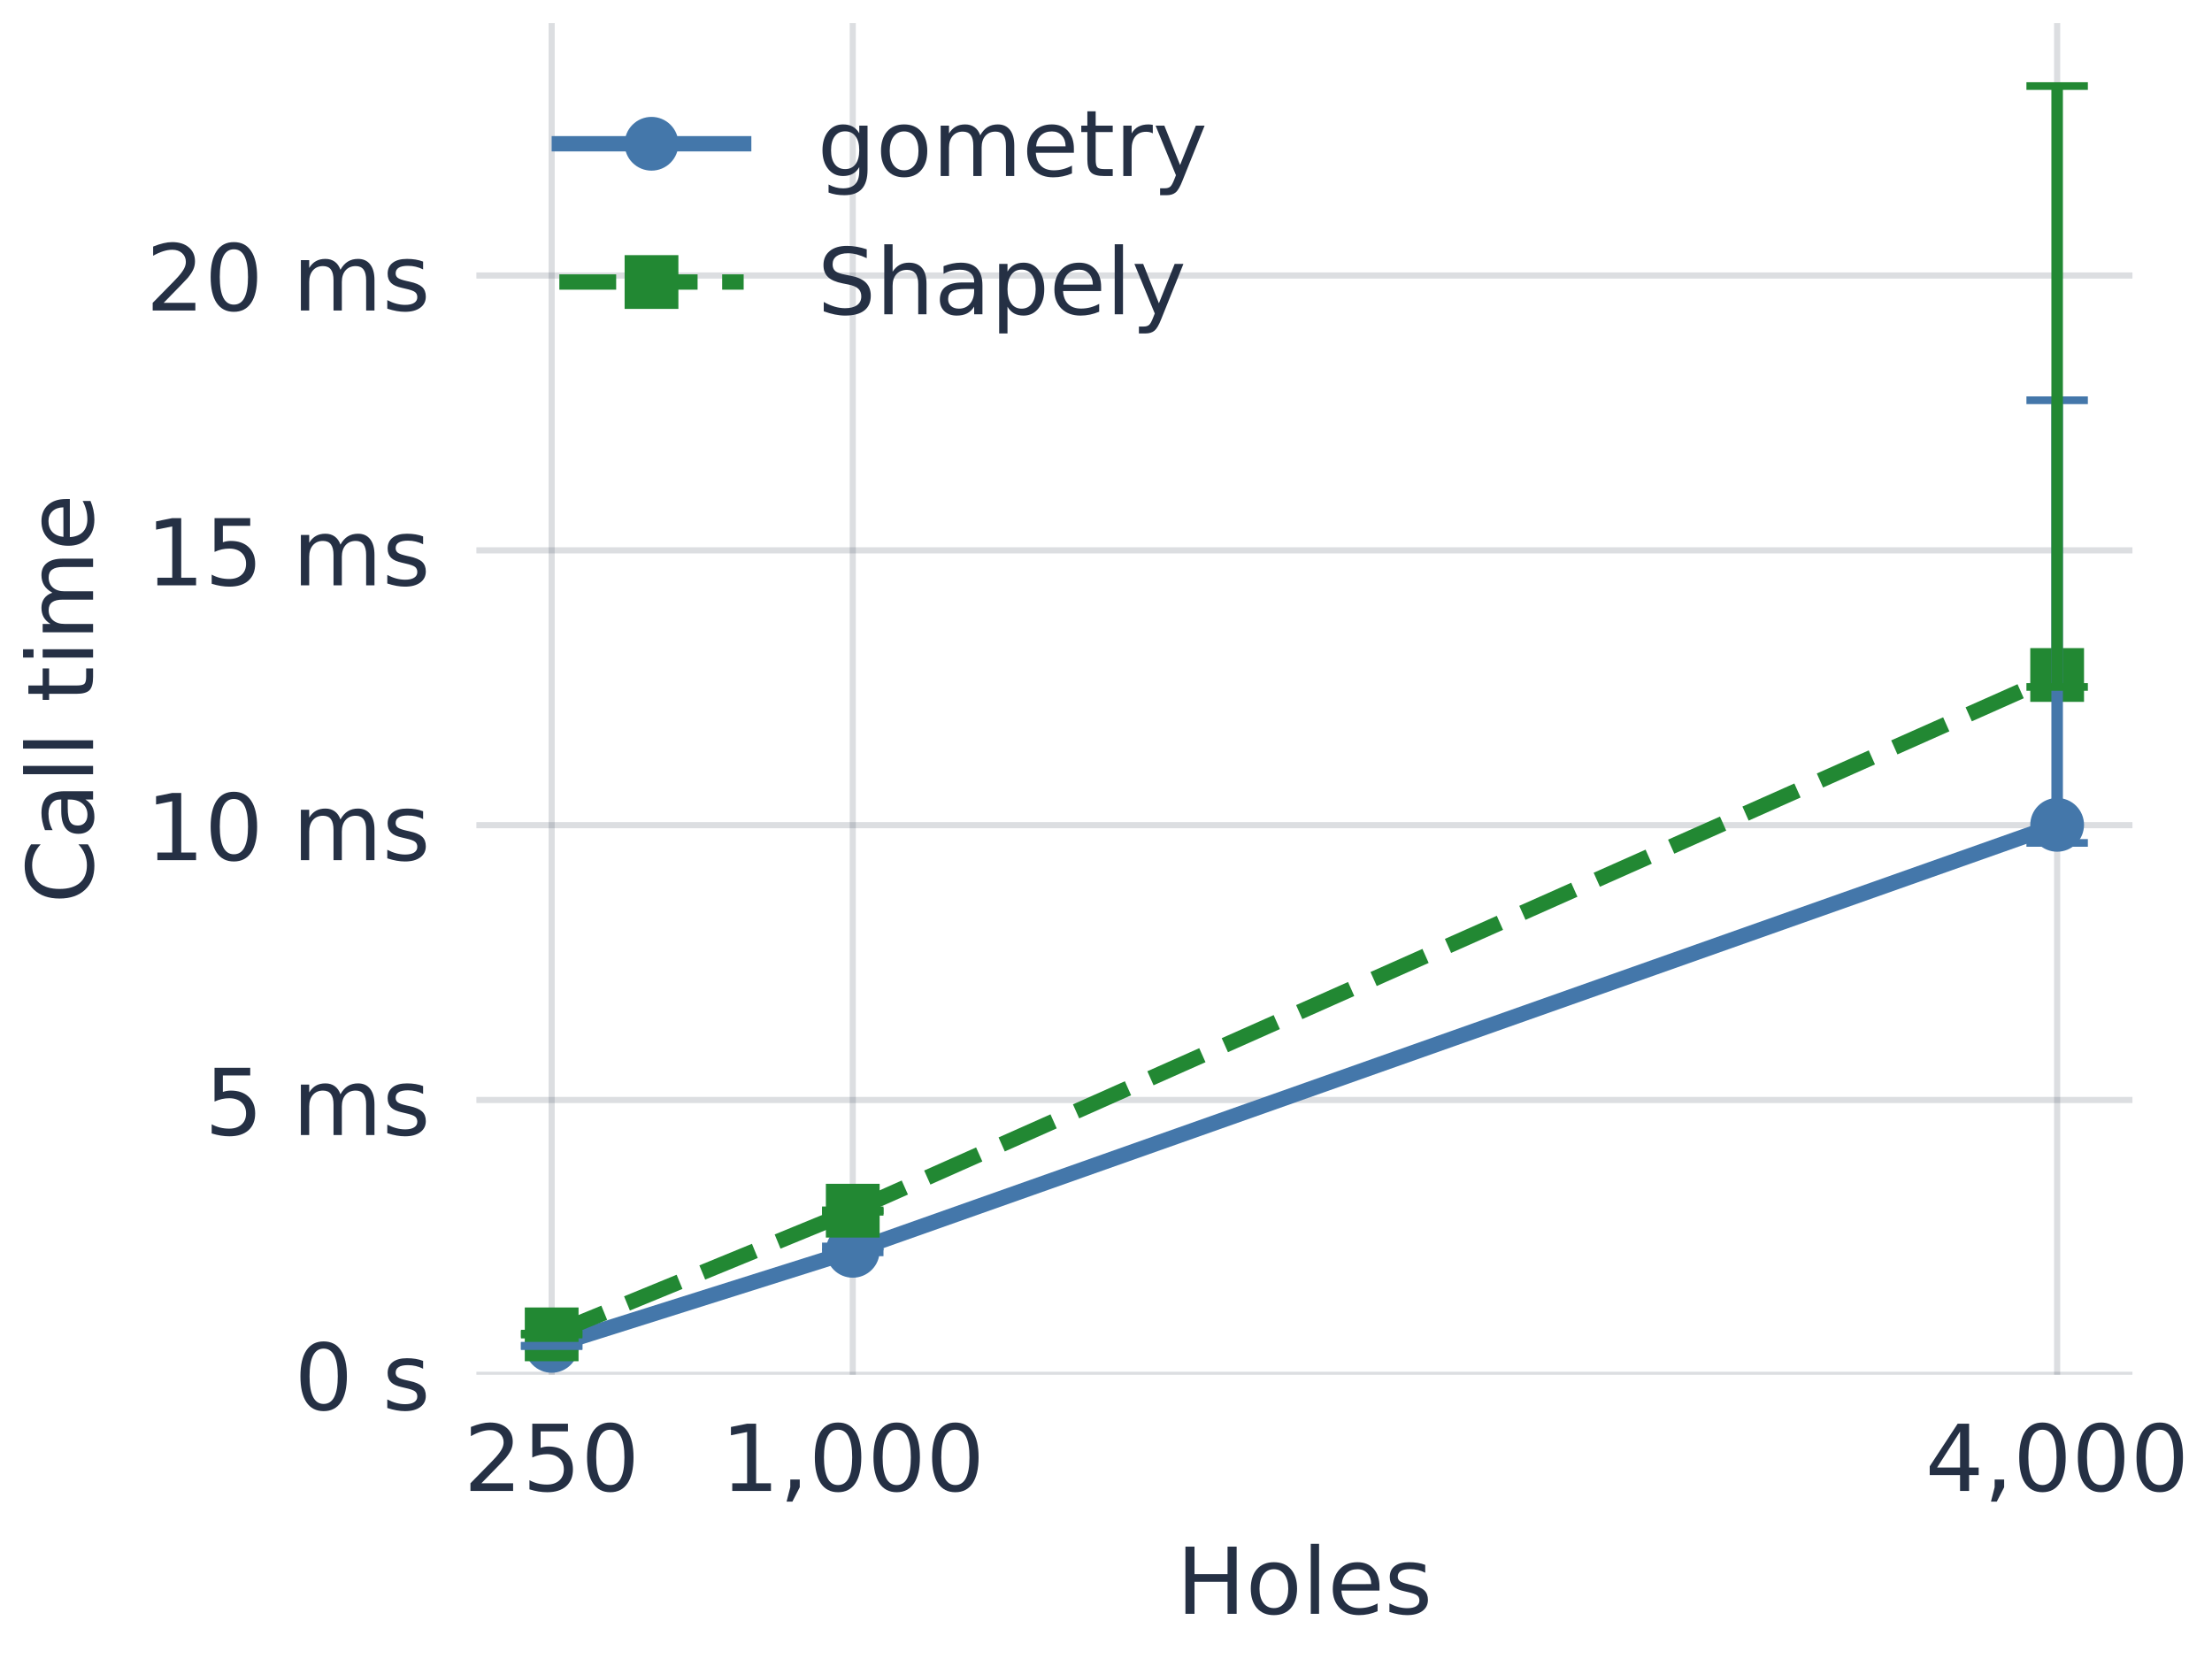
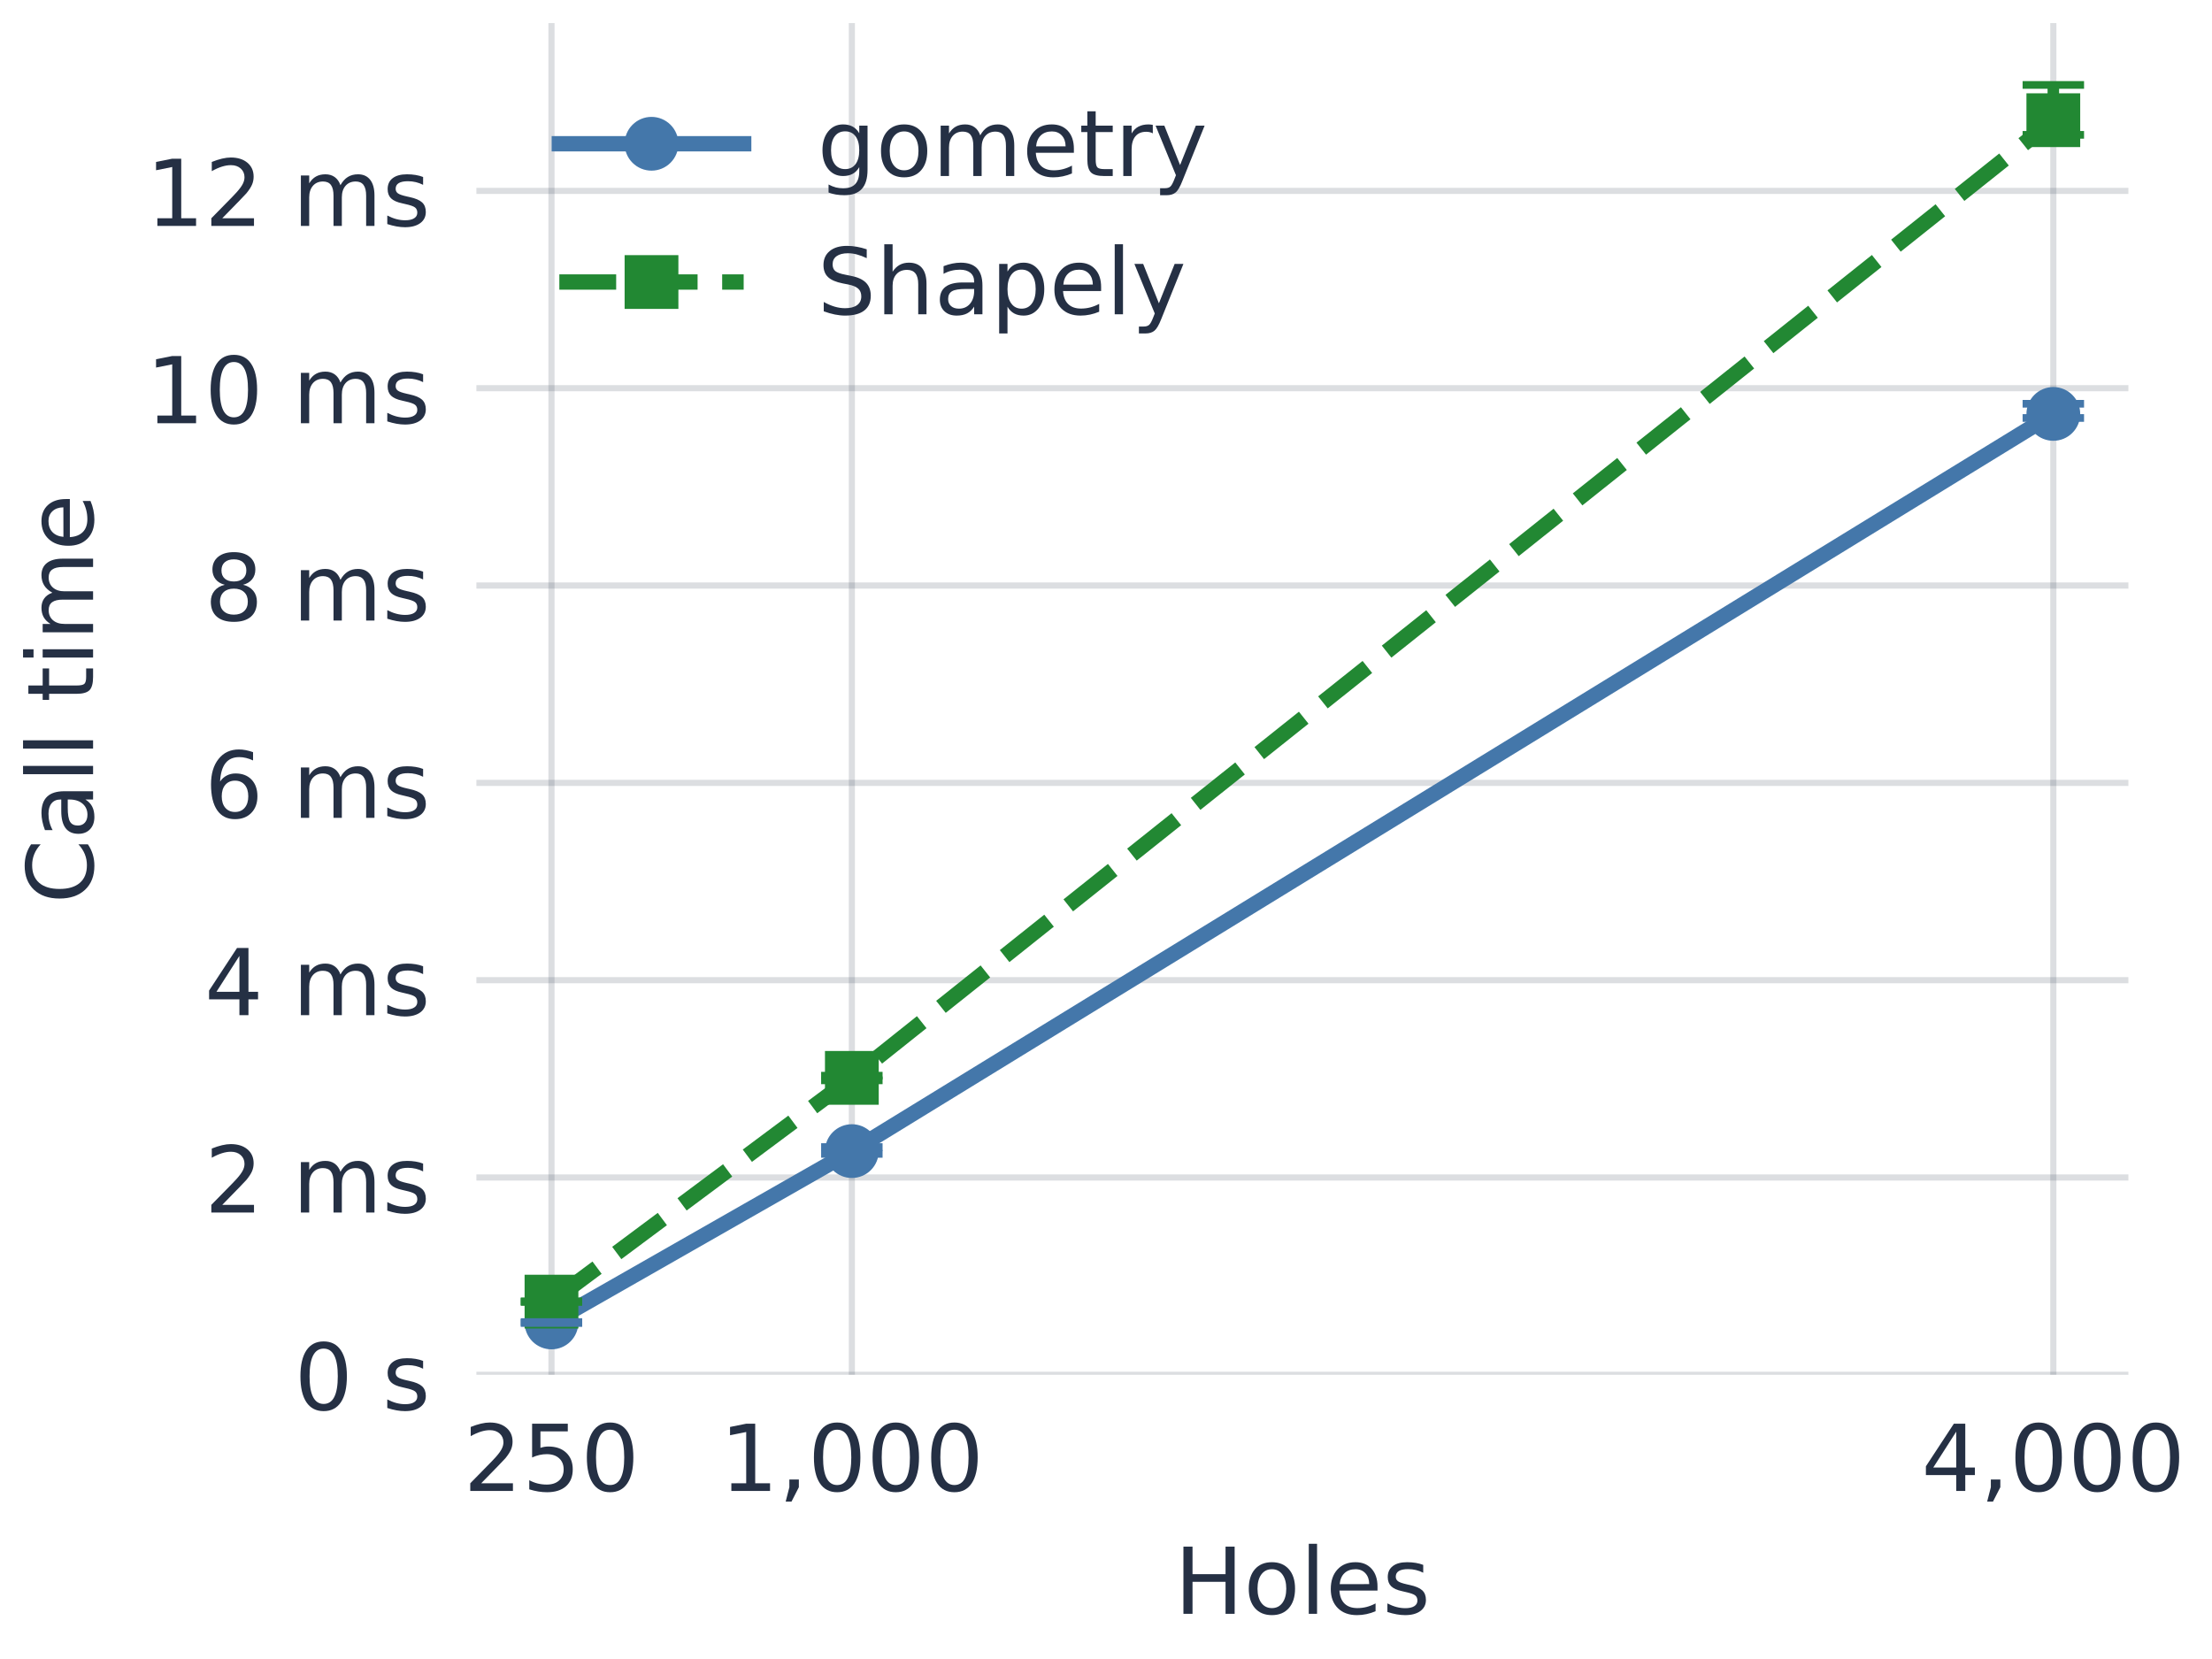
<svg xmlns="http://www.w3.org/2000/svg" xmlns:xlink="http://www.w3.org/1999/xlink" width="288pt" height="216pt" viewBox="0 0 288 216" version="1.1">
  <defs>
    <style type="text/css">*{stroke-linejoin: round; stroke-linecap: butt}</style>
  </defs>
  <g id="figure_1">
    <g id="patch_1">
      <path d="M 0 216 L 288 216 L 288 0 L 0 0 L 0 216 z " style="fill: none" />
    </g>
    <g id="axes_1">
      <g id="patch_2">
-         <path d="M 62.025 178.999 L 277.638 178.999 L 277.638 3 L 62.025 3 L 62.025 178.999 z " style="fill: none" />
+         <path d="M 62.025 178.999 L 277.118 178.999 L 277.118 3 L 62.025 3 L 62.025 178.999 z " style="fill: none" />
      </g>
      <g id="matplotlib.axis_1">
        <g id="xtick_1">
          <g id="line2d_1">
-             <path d="M 71.826 178.999 L 71.826 3 " clip-path="url(#pf48d972adc)" style="fill: none; stroke: #253044; stroke-opacity: 0.16; stroke-width: 0.8; stroke-linecap: square" />
+             <path d="M 71.802 178.999 L 71.802 3 " clip-path="url(#p53daf9d5aa)" style="fill: none; stroke: #253044; stroke-opacity: 0.16; stroke-width: 0.8; stroke-linecap: square" />
          </g>
          <g id="line2d_2" />
          <g id="text_1">
-             <g style="fill: #253044" transform="translate(60.37304 194.116) scale(0.12 -0.12)">
+             <g style="fill: #253044" transform="translate(60.34939 194.116) scale(0.12 -0.12)">
              <defs>
                <path id="DejaVuSans-15" d="M 1228 531 L 3431 531 L 3431 0 L 469 0 L 469 531 Q 828 903 1448 1529 Q 2069 2156 2228 2338 Q 2531 2678 2651 2914 Q 2772 3150 2772 3378 Q 2772 3750 2511 3984 Q 2250 4219 1831 4219 Q 1534 4219 1204 4116 Q 875 4013 500 3803 L 500 4441 Q 881 4594 1212 4672 Q 1544 4750 1819 4750 Q 2544 4750 2975 4387 Q 3406 4025 3406 3419 Q 3406 3131 3298 2873 Q 3191 2616 2906 2266 Q 2828 2175 2409 1742 Q 1991 1309 1228 531 z " transform="scale(0.015625)" />
                <path id="DejaVuSans-18" d="M 691 4666 L 3169 4666 L 3169 4134 L 1269 4134 L 1269 2991 Q 1406 3038 1543 3061 Q 1681 3084 1819 3084 Q 2600 3084 3056 2656 Q 3513 2228 3513 1497 Q 3513 744 3044 326 Q 2575 -91 1722 -91 Q 1428 -91 1123 -41 Q 819 9 494 109 L 494 744 Q 775 591 1075 516 Q 1375 441 1709 441 Q 2250 441 2565 725 Q 2881 1009 2881 1497 Q 2881 1984 2565 2268 Q 2250 2553 1709 2553 Q 1456 2553 1204 2497 Q 953 2441 691 2322 L 691 4666 z " transform="scale(0.015625)" />
                <path id="DejaVuSans-13" d="M 2034 4250 Q 1547 4250 1301 3770 Q 1056 3291 1056 2328 Q 1056 1369 1301 889 Q 1547 409 2034 409 Q 2525 409 2770 889 Q 3016 1369 3016 2328 Q 3016 3291 2770 3770 Q 2525 4250 2034 4250 z M 2034 4750 Q 2819 4750 3233 4129 Q 3647 3509 3647 2328 Q 3647 1150 3233 529 Q 2819 -91 2034 -91 Q 1250 -91 836 529 Q 422 1150 422 2328 Q 422 3509 836 4129 Q 1250 4750 2034 4750 z " transform="scale(0.015625)" />
              </defs>
              <use xlink:href="#DejaVuSans-15" />
              <use xlink:href="#DejaVuSans-18" transform="translate(63.625 0)" />
              <use xlink:href="#DejaVuSans-13" transform="translate(127.25 0)" />
            </g>
          </g>
        </g>
        <g id="xtick_2">
          <g id="line2d_3">
-             <path d="M 111.028 178.999 L 111.028 3 " clip-path="url(#pf48d972adc)" style="fill: none; stroke: #253044; stroke-opacity: 0.16; stroke-width: 0.8; stroke-linecap: square" />
+             <path d="M 110.91 178.999 L 110.91 3 " clip-path="url(#p53daf9d5aa)" style="fill: none; stroke: #253044; stroke-opacity: 0.16; stroke-width: 0.8; stroke-linecap: square" />
          </g>
          <g id="line2d_4" />
          <g id="text_2">
-             <g style="fill: #253044" transform="translate(93.85114 194.116) scale(0.12 -0.12)">
+             <g style="fill: #253044" transform="translate(93.73286 194.116) scale(0.12 -0.12)">
              <defs>
                <path id="DejaVuSans-14" d="M 794 531 L 1825 531 L 1825 4091 L 703 3866 L 703 4441 L 1819 4666 L 2450 4666 L 2450 531 L 3481 531 L 3481 0 L 794 0 L 794 531 z " transform="scale(0.015625)" />
                <path id="DejaVuSans-f" d="M 750 794 L 1409 794 L 1409 256 L 897 -744 L 494 -744 L 750 256 L 750 794 z " transform="scale(0.015625)" />
              </defs>
              <use xlink:href="#DejaVuSans-14" />
              <use xlink:href="#DejaVuSans-f" transform="translate(63.625 0)" />
              <use xlink:href="#DejaVuSans-13" transform="translate(95.40625 0)" />
              <use xlink:href="#DejaVuSans-13" transform="translate(159.0312 0)" />
              <use xlink:href="#DejaVuSans-13" transform="translate(222.6562 0)" />
            </g>
          </g>
        </g>
        <g id="xtick_3">
          <g id="line2d_5">
-             <path d="M 267.838 178.999 L 267.838 3 " clip-path="url(#pf48d972adc)" style="fill: none; stroke: #253044; stroke-opacity: 0.16; stroke-width: 0.8; stroke-linecap: square" />
+             <path d="M 267.341 178.999 L 267.341 3 " clip-path="url(#p53daf9d5aa)" style="fill: none; stroke: #253044; stroke-opacity: 0.16; stroke-width: 0.8; stroke-linecap: square" />
          </g>
          <g id="line2d_6" />
          <g id="text_3">
-             <g style="fill: #253044" transform="translate(250.661 194.116) scale(0.12 -0.12)">
+             <g style="fill: #253044" transform="translate(250.1643 194.116) scale(0.12 -0.12)">
              <defs>
                <path id="DejaVuSans-17" d="M 2419 4116 L 825 1625 L 2419 1625 L 2419 4116 z M 2253 4666 L 3047 4666 L 3047 1625 L 3713 1625 L 3713 1100 L 3047 1100 L 3047 0 L 2419 0 L 2419 1100 L 313 1100 L 313 1709 L 2253 4666 z " transform="scale(0.015625)" />
              </defs>
              <use xlink:href="#DejaVuSans-17" />
              <use xlink:href="#DejaVuSans-f" transform="translate(63.625 0)" />
              <use xlink:href="#DejaVuSans-13" transform="translate(95.40625 0)" />
              <use xlink:href="#DejaVuSans-13" transform="translate(159.0312 0)" />
              <use xlink:href="#DejaVuSans-13" transform="translate(222.6562 0)" />
            </g>
          </g>
        </g>
        <g id="text_4">
-           <g style="fill: #253044" transform="translate(153.1639 210.1169) scale(0.12 -0.12)">
+           <g style="fill: #253044" transform="translate(152.9037 210.1169) scale(0.12 -0.12)">
            <defs>
              <path id="DejaVuSans-2b" d="M 628 4666 L 1259 4666 L 1259 2753 L 3553 2753 L 3553 4666 L 4184 4666 L 4184 0 L 3553 0 L 3553 2222 L 1259 2222 L 1259 0 L 628 0 L 628 4666 z " transform="scale(0.015625)" />
              <path id="DejaVuSans-52" d="M 1959 3097 Q 1497 3097 1228 2736 Q 959 2375 959 1747 Q 959 1119 1226 758 Q 1494 397 1959 397 Q 2419 397 2687 759 Q 2956 1122 2956 1747 Q 2956 2369 2687 2733 Q 2419 3097 1959 3097 z M 1959 3584 Q 2709 3584 3137 3096 Q 3566 2609 3566 1747 Q 3566 888 3137 398 Q 2709 -91 1959 -91 Q 1206 -91 779 398 Q 353 888 353 1747 Q 353 2609 779 3096 Q 1206 3584 1959 3584 z " transform="scale(0.015625)" />
              <path id="DejaVuSans-4f" d="M 603 4863 L 1178 4863 L 1178 0 L 603 0 L 603 4863 z " transform="scale(0.015625)" />
              <path id="DejaVuSans-48" d="M 3597 1894 L 3597 1613 L 953 1613 Q 991 1019 1311 708 Q 1631 397 2203 397 Q 2534 397 2845 478 Q 3156 559 3463 722 L 3463 178 Q 3153 47 2828 -22 Q 2503 -91 2169 -91 Q 1331 -91 842 396 Q 353 884 353 1716 Q 353 2575 817 3079 Q 1281 3584 2069 3584 Q 2775 3584 3186 3129 Q 3597 2675 3597 1894 z M 3022 2063 Q 3016 2534 2758 2815 Q 2500 3097 2075 3097 Q 1594 3097 1305 2825 Q 1016 2553 972 2059 L 3022 2063 z " transform="scale(0.015625)" />
              <path id="DejaVuSans-56" d="M 2834 3397 L 2834 2853 Q 2591 2978 2328 3040 Q 2066 3103 1784 3103 Q 1356 3103 1142 2972 Q 928 2841 928 2578 Q 928 2378 1081 2264 Q 1234 2150 1697 2047 L 1894 2003 Q 2506 1872 2764 1633 Q 3022 1394 3022 966 Q 3022 478 2636 193 Q 2250 -91 1575 -91 Q 1294 -91 989 -36 Q 684 19 347 128 L 347 722 Q 666 556 975 473 Q 1284 391 1588 391 Q 1994 391 2212 530 Q 2431 669 2431 922 Q 2431 1156 2273 1281 Q 2116 1406 1581 1522 L 1381 1569 Q 847 1681 609 1914 Q 372 2147 372 2553 Q 372 3047 722 3315 Q 1072 3584 1716 3584 Q 2034 3584 2315 3537 Q 2597 3491 2834 3397 z " transform="scale(0.015625)" />
            </defs>
            <use xlink:href="#DejaVuSans-2b" />
            <use xlink:href="#DejaVuSans-52" transform="translate(75.20312 0)" />
            <use xlink:href="#DejaVuSans-4f" transform="translate(136.3906 0)" />
            <use xlink:href="#DejaVuSans-48" transform="translate(164.1719 0)" />
            <use xlink:href="#DejaVuSans-56" transform="translate(225.7031 0)" />
          </g>
        </g>
      </g>
      <g id="matplotlib.axis_2">
        <g id="ytick_1">
          <g id="line2d_7">
-             <path d="M 62.025 178.999 L 277.638 178.999 " clip-path="url(#pf48d972adc)" style="fill: none; stroke: #253044; stroke-opacity: 0.16; stroke-width: 0.8; stroke-linecap: square" />
+             <path d="M 62.025 178.999 L 277.118 178.999 " clip-path="url(#p53daf9d5aa)" style="fill: none; stroke: #253044; stroke-opacity: 0.16; stroke-width: 0.8; stroke-linecap: square" />
          </g>
          <g id="line2d_8" />
          <g id="text_5">
            <g style="fill: #253044" transform="translate(38.32493 183.5574) scale(0.12 -0.12)">
              <defs>
                <path id="DejaVuSans-3" transform="scale(0.015625)" />
              </defs>
              <use xlink:href="#DejaVuSans-13" />
              <use xlink:href="#DejaVuSans-3" transform="translate(63.625 0)" />
              <use xlink:href="#DejaVuSans-56" transform="translate(95.40625 0)" />
            </g>
          </g>
        </g>
        <g id="ytick_2">
          <g id="line2d_9">
-             <path d="M 62.025 143.217 L 277.638 143.217 " clip-path="url(#pf48d972adc)" style="fill: none; stroke: #253044; stroke-opacity: 0.16; stroke-width: 0.8; stroke-linecap: square" />
+             <path d="M 62.025 153.308 L 277.118 153.308 " clip-path="url(#p53daf9d5aa)" style="fill: none; stroke: #253044; stroke-opacity: 0.16; stroke-width: 0.8; stroke-linecap: square" />
          </g>
          <g id="line2d_10" />
          <g id="text_6">
-             <g style="fill: #253044" transform="translate(26.63618 147.7751) scale(0.12 -0.12)">
+             <g style="fill: #253044" transform="translate(26.63618 157.8667) scale(0.12 -0.12)">
              <defs>
                <path id="DejaVuSans-50" d="M 3328 2828 Q 3544 3216 3844 3400 Q 4144 3584 4550 3584 Q 5097 3584 5394 3201 Q 5691 2819 5691 2113 L 5691 0 L 5113 0 L 5113 2094 Q 5113 2597 4934 2840 Q 4756 3084 4391 3084 Q 3944 3084 3684 2787 Q 3425 2491 3425 1978 L 3425 0 L 2847 0 L 2847 2094 Q 2847 2600 2669 2842 Q 2491 3084 2119 3084 Q 1678 3084 1418 2786 Q 1159 2488 1159 1978 L 1159 0 L 581 0 L 581 3500 L 1159 3500 L 1159 2956 Q 1356 3278 1631 3431 Q 1906 3584 2284 3584 Q 2666 3584 2933 3390 Q 3200 3197 3328 2828 z " transform="scale(0.015625)" />
              </defs>
-               <use xlink:href="#DejaVuSans-18" />
+               <use xlink:href="#DejaVuSans-15" />
              <use xlink:href="#DejaVuSans-3" transform="translate(63.625 0)" />
              <use xlink:href="#DejaVuSans-50" transform="translate(95.40625 0)" />
              <use xlink:href="#DejaVuSans-56" transform="translate(192.8125 0)" />
            </g>
          </g>
        </g>
        <g id="ytick_3">
          <g id="line2d_11">
-             <path d="M 62.025 107.434 L 277.638 107.434 " clip-path="url(#pf48d972adc)" style="fill: none; stroke: #253044; stroke-opacity: 0.16; stroke-width: 0.8; stroke-linecap: square" />
+             <path d="M 62.025 127.617 L 277.118 127.617 " clip-path="url(#p53daf9d5aa)" style="fill: none; stroke: #253044; stroke-opacity: 0.16; stroke-width: 0.8; stroke-linecap: square" />
          </g>
          <g id="line2d_12" />
          <g id="text_7">
-             <g style="fill: #253044" transform="translate(19.00118 111.9928) scale(0.12 -0.12)">
+             <g style="fill: #253044" transform="translate(26.63618 132.1761) scale(0.12 -0.12)">
+               <use xlink:href="#DejaVuSans-17" />
+               <use xlink:href="#DejaVuSans-3" transform="translate(63.625 0)" />
+               <use xlink:href="#DejaVuSans-50" transform="translate(95.40625 0)" />
+               <use xlink:href="#DejaVuSans-56" transform="translate(192.8125 0)" />
+             </g>
+           </g>
+         </g>
+         <g id="ytick_4">
+           <g id="line2d_13">
+             <path d="M 62.025 101.927 L 277.118 101.927 " clip-path="url(#p53daf9d5aa)" style="fill: none; stroke: #253044; stroke-opacity: 0.16; stroke-width: 0.8; stroke-linecap: square" />
+           </g>
+           <g id="line2d_14" />
+           <g id="text_8">
+             <g style="fill: #253044" transform="translate(26.63618 106.4854) scale(0.12 -0.12)">
+               <defs>
+                 <path id="DejaVuSans-19" d="M 2113 2584 Q 1688 2584 1439 2293 Q 1191 2003 1191 1497 Q 1191 994 1439 701 Q 1688 409 2113 409 Q 2538 409 2786 701 Q 3034 994 3034 1497 Q 3034 2003 2786 2293 Q 2538 2584 2113 2584 z M 3366 4563 L 3366 3988 Q 3128 4100 2886 4159 Q 2644 4219 2406 4219 Q 1781 4219 1451 3797 Q 1122 3375 1075 2522 Q 1259 2794 1537 2939 Q 1816 3084 2150 3084 Q 2853 3084 3261 2657 Q 3669 2231 3669 1497 Q 3669 778 3244 343 Q 2819 -91 2113 -91 Q 1303 -91 875 529 Q 447 1150 447 2328 Q 447 3434 972 4092 Q 1497 4750 2381 4750 Q 2619 4750 2861 4703 Q 3103 4656 3366 4563 z " transform="scale(0.015625)" />
+               </defs>
+               <use xlink:href="#DejaVuSans-19" />
+               <use xlink:href="#DejaVuSans-3" transform="translate(63.625 0)" />
+               <use xlink:href="#DejaVuSans-50" transform="translate(95.40625 0)" />
+               <use xlink:href="#DejaVuSans-56" transform="translate(192.8125 0)" />
+             </g>
+           </g>
+         </g>
+         <g id="ytick_5">
+           <g id="line2d_15">
+             <path d="M 62.025 76.236 L 277.118 76.236 " clip-path="url(#p53daf9d5aa)" style="fill: none; stroke: #253044; stroke-opacity: 0.16; stroke-width: 0.8; stroke-linecap: square" />
+           </g>
+           <g id="line2d_16" />
+           <g id="text_9">
+             <g style="fill: #253044" transform="translate(26.63618 80.79474) scale(0.12 -0.12)">
+               <defs>
+                 <path id="DejaVuSans-1b" d="M 2034 2216 Q 1584 2216 1326 1975 Q 1069 1734 1069 1313 Q 1069 891 1326 650 Q 1584 409 2034 409 Q 2484 409 2743 651 Q 3003 894 3003 1313 Q 3003 1734 2745 1975 Q 2488 2216 2034 2216 z M 1403 2484 Q 997 2584 770 2862 Q 544 3141 544 3541 Q 544 4100 942 4425 Q 1341 4750 2034 4750 Q 2731 4750 3128 4425 Q 3525 4100 3525 3541 Q 3525 3141 3298 2862 Q 3072 2584 2669 2484 Q 3125 2378 3379 2068 Q 3634 1759 3634 1313 Q 3634 634 3220 271 Q 2806 -91 2034 -91 Q 1263 -91 848 271 Q 434 634 434 1313 Q 434 1759 690 2068 Q 947 2378 1403 2484 z M 1172 3481 Q 1172 3119 1398 2916 Q 1625 2713 2034 2713 Q 2441 2713 2670 2916 Q 2900 3119 2900 3481 Q 2900 3844 2670 4047 Q 2441 4250 2034 4250 Q 1625 4250 1398 4047 Q 1172 3844 1172 3481 z " transform="scale(0.015625)" />
+               </defs>
+               <use xlink:href="#DejaVuSans-1b" />
+               <use xlink:href="#DejaVuSans-3" transform="translate(63.625 0)" />
+               <use xlink:href="#DejaVuSans-50" transform="translate(95.40625 0)" />
+               <use xlink:href="#DejaVuSans-56" transform="translate(192.8125 0)" />
+             </g>
+           </g>
+         </g>
+         <g id="ytick_6">
+           <g id="line2d_17">
+             <path d="M 62.025 50.545 L 277.118 50.545 " clip-path="url(#p53daf9d5aa)" style="fill: none; stroke: #253044; stroke-opacity: 0.16; stroke-width: 0.8; stroke-linecap: square" />
+           </g>
+           <g id="line2d_18" />
+           <g id="text_10">
+             <g style="fill: #253044" transform="translate(19.00118 55.10407) scale(0.12 -0.12)">
              <use xlink:href="#DejaVuSans-14" />
              <use xlink:href="#DejaVuSans-13" transform="translate(63.625 0)" />
              <use xlink:href="#DejaVuSans-3" transform="translate(127.25 0)" />
              <use xlink:href="#DejaVuSans-50" transform="translate(159.0312 0)" />
              <use xlink:href="#DejaVuSans-56" transform="translate(256.4375 0)" />
            </g>
          </g>
        </g>
-         <g id="ytick_4">
-           <g id="line2d_13">
-             <path d="M 62.025 71.652 L 277.638 71.652 " clip-path="url(#pf48d972adc)" style="fill: none; stroke: #253044; stroke-opacity: 0.16; stroke-width: 0.8; stroke-linecap: square" />
-           </g>
-           <g id="line2d_14" />
-           <g id="text_8">
-             <g style="fill: #253044" transform="translate(19.00118 76.21047) scale(0.12 -0.12)">
+         <g id="ytick_7">
+           <g id="line2d_19">
+             <path d="M 62.025 24.855 L 277.118 24.855 " clip-path="url(#p53daf9d5aa)" style="fill: none; stroke: #253044; stroke-opacity: 0.16; stroke-width: 0.8; stroke-linecap: square" />
+           </g>
+           <g id="line2d_20" />
+           <g id="text_11">
+             <g style="fill: #253044" transform="translate(19.00118 29.4134) scale(0.12 -0.12)">
              <use xlink:href="#DejaVuSans-14" />
-               <use xlink:href="#DejaVuSans-18" transform="translate(63.625 0)" />
+               <use xlink:href="#DejaVuSans-15" transform="translate(63.625 0)" />
              <use xlink:href="#DejaVuSans-3" transform="translate(127.25 0)" />
              <use xlink:href="#DejaVuSans-50" transform="translate(159.0312 0)" />
              <use xlink:href="#DejaVuSans-56" transform="translate(256.4375 0)" />
            </g>
          </g>
        </g>
-         <g id="ytick_5">
-           <g id="line2d_15">
-             <path d="M 62.025 35.87 L 277.638 35.87 " clip-path="url(#pf48d972adc)" style="fill: none; stroke: #253044; stroke-opacity: 0.16; stroke-width: 0.8; stroke-linecap: square" />
-           </g>
-           <g id="line2d_16" />
-           <g id="text_9">
-             <g style="fill: #253044" transform="translate(19.00118 40.42815) scale(0.12 -0.12)">
-               <use xlink:href="#DejaVuSans-15" />
-               <use xlink:href="#DejaVuSans-13" transform="translate(63.625 0)" />
-               <use xlink:href="#DejaVuSans-3" transform="translate(127.25 0)" />
-               <use xlink:href="#DejaVuSans-50" transform="translate(159.0312 0)" />
-               <use xlink:href="#DejaVuSans-56" transform="translate(256.4375 0)" />
-             </g>
-           </g>
-         </g>
-         <g id="text_10">
+         <g id="text_12">
          <g style="fill: #253044" transform="translate(12.11837 117.662) rotate(-90) scale(0.12 -0.12)">
            <defs>
              <path id="DejaVuSans-26" d="M 4122 4306 L 4122 3641 Q 3803 3938 3442 4084 Q 3081 4231 2675 4231 Q 1875 4231 1450 3742 Q 1025 3253 1025 2328 Q 1025 1406 1450 917 Q 1875 428 2675 428 Q 3081 428 3442 575 Q 3803 722 4122 1019 L 4122 359 Q 3791 134 3420 21 Q 3050 -91 2638 -91 Q 1578 -91 968 557 Q 359 1206 359 2328 Q 359 3453 968 4101 Q 1578 4750 2638 4750 Q 3056 4750 3426 4639 Q 3797 4528 4122 4306 z " transform="scale(0.015625)" />
              <path id="DejaVuSans-44" d="M 2194 1759 Q 1497 1759 1228 1600 Q 959 1441 959 1056 Q 959 750 1161 570 Q 1363 391 1709 391 Q 2188 391 2477 730 Q 2766 1069 2766 1631 L 2766 1759 L 2194 1759 z M 3341 1997 L 3341 0 L 2766 0 L 2766 531 Q 2569 213 2275 61 Q 1981 -91 1556 -91 Q 1019 -91 701 211 Q 384 513 384 1019 Q 384 1609 779 1909 Q 1175 2209 1959 2209 L 2766 2209 L 2766 2266 Q 2766 2663 2505 2880 Q 2244 3097 1772 3097 Q 1472 3097 1187 3025 Q 903 2953 641 2809 L 641 3341 Q 956 3463 1253 3523 Q 1550 3584 1831 3584 Q 2591 3584 2966 3190 Q 3341 2797 3341 1997 z " transform="scale(0.015625)" />
              <path id="DejaVuSans-57" d="M 1172 4494 L 1172 3500 L 2356 3500 L 2356 3053 L 1172 3053 L 1172 1153 Q 1172 725 1289 603 Q 1406 481 1766 481 L 2356 481 L 2356 0 L 1766 0 Q 1100 0 847 248 Q 594 497 594 1153 L 594 3053 L 172 3053 L 172 3500 L 594 3500 L 594 4494 L 1172 4494 z " transform="scale(0.015625)" />
              <path id="DejaVuSans-4c" d="M 603 3500 L 1178 3500 L 1178 0 L 603 0 L 603 3500 z M 603 4863 L 1178 4863 L 1178 4134 L 603 4134 L 603 4863 z " transform="scale(0.015625)" />
            </defs>
            <use xlink:href="#DejaVuSans-26" />
            <use xlink:href="#DejaVuSans-44" transform="translate(69.82812 0)" />
            <use xlink:href="#DejaVuSans-4f" transform="translate(131.1094 0)" />
            <use xlink:href="#DejaVuSans-4f" transform="translate(158.8906 0)" />
            <use xlink:href="#DejaVuSans-3" transform="translate(186.6719 0)" />
            <use xlink:href="#DejaVuSans-57" transform="translate(218.4531 0)" />
            <use xlink:href="#DejaVuSans-4c" transform="translate(257.6562 0)" />
            <use xlink:href="#DejaVuSans-50" transform="translate(285.4375 0)" />
            <use xlink:href="#DejaVuSans-48" transform="translate(382.8438 0)" />
          </g>
        </g>
      </g>
-       <g id="line2d_17">
-         <path d="M 71.826 175.233 L 111.028 162.857 L 267.838 107.394 " clip-path="url(#pf48d972adc)" style="fill: none; stroke: #4477aa; stroke-width: 2; stroke-linecap: square" />
+       <g id="line2d_21">
+         <path d="M 71.802 172.183 L 110.91 149.873 L 267.341 53.891 " clip-path="url(#p53daf9d5aa)" style="fill: none; stroke: #4477aa; stroke-width: 2; stroke-linecap: square" />
        <defs>
          <path id="m4e5c353c37" d="M 0 3 C 0.796 3 1.559 2.684 2.121 2.121 C 2.684 1.559 3 0.796 3 0 C 3 -0.796 2.684 -1.559 2.121 -2.121 C 1.559 -2.684 0.796 -3 0 -3 C -0.796 -3 -1.559 -2.684 -2.121 -2.121 C -2.684 -1.559 -3 -0.796 -3 0 C -3 0.796 -2.684 1.559 -2.121 2.121 C -1.559 2.684 -0.796 3 0 3 z " style="stroke: #4477aa" />
        </defs>
-         <g clip-path="url(#pf48d972adc)">
-           <use xlink:href="#m4e5c353c37" x="71.826" y="175.233" style="fill: #4477aa; stroke: #4477aa" />
-           <use xlink:href="#m4e5c353c37" x="111.028" y="162.857" style="fill: #4477aa; stroke: #4477aa" />
-           <use xlink:href="#m4e5c353c37" x="267.838" y="107.394" style="fill: #4477aa; stroke: #4477aa" />
-         </g>
-       </g>
-       <g id="line2d_18">
-         <path d="M 71.826 173.731 L 111.028 157.63 L 267.838 87.882 " clip-path="url(#pf48d972adc)" style="fill: none; stroke-dasharray: 7.4,3.2; stroke-dashoffset: 0; stroke: #228833; stroke-width: 2" />
+         <g clip-path="url(#p53daf9d5aa)">
+           <use xlink:href="#m4e5c353c37" x="71.802" y="172.183" style="fill: #4477aa; stroke: #4477aa" />
+           <use xlink:href="#m4e5c353c37" x="110.91" y="149.873" style="fill: #4477aa; stroke: #4477aa" />
+           <use xlink:href="#m4e5c353c37" x="267.341" y="53.891" style="fill: #4477aa; stroke: #4477aa" />
+         </g>
+       </g>
+       <g id="line2d_22">
+         <path d="M 71.802 169.47 L 110.91 140.337 L 267.341 15.649 " clip-path="url(#p53daf9d5aa)" style="fill: none; stroke-dasharray: 7.4,3.2; stroke-dashoffset: 0; stroke: #228833; stroke-width: 2" />
        <defs>
          <path id="m59efee9241" d="M -3 3 L 3 3 L 3 -3 L -3 -3 z " style="stroke: #228833; stroke-linejoin: miter" />
        </defs>
-         <g clip-path="url(#pf48d972adc)">
-           <use xlink:href="#m59efee9241" x="71.826" y="173.731" style="fill: #228833; stroke: #228833; stroke-linejoin: miter" />
-           <use xlink:href="#m59efee9241" x="111.028" y="157.63" style="fill: #228833; stroke: #228833; stroke-linejoin: miter" />
-           <use xlink:href="#m59efee9241" x="267.838" y="87.882" style="fill: #228833; stroke: #228833; stroke-linejoin: miter" />
+         <g clip-path="url(#p53daf9d5aa)">
+           <use xlink:href="#m59efee9241" x="71.802" y="169.47" style="fill: #228833; stroke: #228833; stroke-linejoin: miter" />
+           <use xlink:href="#m59efee9241" x="110.91" y="140.337" style="fill: #228833; stroke: #228833; stroke-linejoin: miter" />
+           <use xlink:href="#m59efee9241" x="267.341" y="15.649" style="fill: #228833; stroke: #228833; stroke-linejoin: miter" />
        </g>
      </g>
      <g id="LineCollection_1">
-         <path d="M 71.826 175.253 L 71.826 175.221 " clip-path="url(#pf48d972adc)" style="fill: none; stroke: #4477aa; stroke-width: 1.5" />
-       </g>
-       <g id="line2d_19">
+         <path d="M 71.802 172.254 L 71.802 172.135 " clip-path="url(#p53daf9d5aa)" style="fill: none; stroke: #4477aa; stroke-width: 1.5" />
+       </g>
+       <g id="line2d_23">
        <defs>
          <path id="m83a3b47bb3" d="M 4 0 L -4 -0 " style="stroke: #4477aa" />
        </defs>
-         <g clip-path="url(#pf48d972adc)">
-           <use xlink:href="#m83a3b47bb3" x="71.826" y="175.253" style="fill: #4477aa; stroke: #4477aa" />
-         </g>
-       </g>
-       <g id="line2d_20">
-         <g clip-path="url(#pf48d972adc)">
-           <use xlink:href="#m83a3b47bb3" x="71.826" y="175.221" style="fill: #4477aa; stroke: #4477aa" />
+         <g clip-path="url(#p53daf9d5aa)">
+           <use xlink:href="#m83a3b47bb3" x="71.802" y="172.254" style="fill: #4477aa; stroke: #4477aa" />
+         </g>
+       </g>
+       <g id="line2d_24">
+         <g clip-path="url(#p53daf9d5aa)">
+           <use xlink:href="#m83a3b47bb3" x="71.802" y="172.135" style="fill: #4477aa; stroke: #4477aa" />
        </g>
      </g>
      <g id="LineCollection_2">
-         <path d="M 111.028 163.051 L 111.028 162.29 " clip-path="url(#pf48d972adc)" style="fill: none; stroke: #4477aa; stroke-width: 1.5" />
-       </g>
-       <g id="line2d_21">
-         <g clip-path="url(#pf48d972adc)">
-           <use xlink:href="#m83a3b47bb3" x="111.028" y="163.051" style="fill: #4477aa; stroke: #4477aa" />
-         </g>
-       </g>
-       <g id="line2d_22">
-         <g clip-path="url(#pf48d972adc)">
-           <use xlink:href="#m83a3b47bb3" x="111.028" y="162.29" style="fill: #4477aa; stroke: #4477aa" />
+         <path d="M 110.91 150.238 L 110.91 149.343 " clip-path="url(#p53daf9d5aa)" style="fill: none; stroke: #4477aa; stroke-width: 1.5" />
+       </g>
+       <g id="line2d_25">
+         <g clip-path="url(#p53daf9d5aa)">
+           <use xlink:href="#m83a3b47bb3" x="110.91" y="150.238" style="fill: #4477aa; stroke: #4477aa" />
+         </g>
+       </g>
+       <g id="line2d_26">
+         <g clip-path="url(#p53daf9d5aa)">
+           <use xlink:href="#m83a3b47bb3" x="110.91" y="149.343" style="fill: #4477aa; stroke: #4477aa" />
        </g>
      </g>
      <g id="LineCollection_3">
-         <path d="M 267.838 109.749 L 267.838 52.113 " clip-path="url(#pf48d972adc)" style="fill: none; stroke: #4477aa; stroke-width: 1.5" />
-       </g>
-       <g id="line2d_23">
-         <g clip-path="url(#pf48d972adc)">
-           <use xlink:href="#m83a3b47bb3" x="267.838" y="109.749" style="fill: #4477aa; stroke: #4477aa" />
-         </g>
-       </g>
-       <g id="line2d_24">
-         <g clip-path="url(#pf48d972adc)">
-           <use xlink:href="#m83a3b47bb3" x="267.838" y="52.113" style="fill: #4477aa; stroke: #4477aa" />
+         <path d="M 267.341 54.418 L 267.341 52.568 " clip-path="url(#p53daf9d5aa)" style="fill: none; stroke: #4477aa; stroke-width: 1.5" />
+       </g>
+       <g id="line2d_27">
+         <g clip-path="url(#p53daf9d5aa)">
+           <use xlink:href="#m83a3b47bb3" x="267.341" y="54.418" style="fill: #4477aa; stroke: #4477aa" />
+         </g>
+       </g>
+       <g id="line2d_28">
+         <g clip-path="url(#p53daf9d5aa)">
+           <use xlink:href="#m83a3b47bb3" x="267.341" y="52.568" style="fill: #4477aa; stroke: #4477aa" />
        </g>
      </g>
      <g id="LineCollection_4">
-         <path d="M 71.826 173.761 L 71.826 173.638 " clip-path="url(#pf48d972adc)" style="fill: none; stroke: #228833; stroke-width: 1.5" />
-       </g>
-       <g id="line2d_25">
+         <path d="M 71.802 169.515 L 71.802 169.432 " clip-path="url(#p53daf9d5aa)" style="fill: none; stroke: #228833; stroke-width: 1.5" />
+       </g>
+       <g id="line2d_29">
        <defs>
          <path id="mb35ccb0ca6" d="M 4 0 L -4 -0 " style="stroke: #228833" />
        </defs>
-         <g clip-path="url(#pf48d972adc)">
-           <use xlink:href="#mb35ccb0ca6" x="71.826" y="173.761" style="fill: #228833; stroke: #228833" />
-         </g>
-       </g>
-       <g id="line2d_26">
-         <g clip-path="url(#pf48d972adc)">
-           <use xlink:href="#mb35ccb0ca6" x="71.826" y="173.638" style="fill: #228833; stroke: #228833" />
+         <g clip-path="url(#p53daf9d5aa)">
+           <use xlink:href="#mb35ccb0ca6" x="71.802" y="169.515" style="fill: #228833; stroke: #228833" />
+         </g>
+       </g>
+       <g id="line2d_30">
+         <g clip-path="url(#p53daf9d5aa)">
+           <use xlink:href="#mb35ccb0ca6" x="71.802" y="169.432" style="fill: #228833; stroke: #228833" />
        </g>
      </g>
      <g id="LineCollection_5">
-         <path d="M 111.028 157.766 L 111.028 157.584 " clip-path="url(#pf48d972adc)" style="fill: none; stroke: #228833; stroke-width: 1.5" />
-       </g>
-       <g id="line2d_27">
-         <g clip-path="url(#pf48d972adc)">
-           <use xlink:href="#mb35ccb0ca6" x="111.028" y="157.766" style="fill: #228833; stroke: #228833" />
-         </g>
-       </g>
-       <g id="line2d_28">
-         <g clip-path="url(#pf48d972adc)">
-           <use xlink:href="#mb35ccb0ca6" x="111.028" y="157.584" style="fill: #228833; stroke: #228833" />
+         <path d="M 110.91 140.661 L 110.91 140.053 " clip-path="url(#p53daf9d5aa)" style="fill: none; stroke: #228833; stroke-width: 1.5" />
+       </g>
+       <g id="line2d_31">
+         <g clip-path="url(#p53daf9d5aa)">
+           <use xlink:href="#mb35ccb0ca6" x="110.91" y="140.661" style="fill: #228833; stroke: #228833" />
+         </g>
+       </g>
+       <g id="line2d_32">
+         <g clip-path="url(#p53daf9d5aa)">
+           <use xlink:href="#mb35ccb0ca6" x="110.91" y="140.053" style="fill: #228833; stroke: #228833" />
        </g>
      </g>
      <g id="LineCollection_6">
-         <path d="M 267.838 89.443 L 267.838 11.203 " clip-path="url(#pf48d972adc)" style="fill: none; stroke: #228833; stroke-width: 1.5" />
-       </g>
-       <g id="line2d_29">
-         <g clip-path="url(#pf48d972adc)">
-           <use xlink:href="#mb35ccb0ca6" x="267.838" y="89.443" style="fill: #228833; stroke: #228833" />
-         </g>
-       </g>
-       <g id="line2d_30">
-         <g clip-path="url(#pf48d972adc)">
-           <use xlink:href="#mb35ccb0ca6" x="267.838" y="11.203" style="fill: #228833; stroke: #228833" />
+         <path d="M 267.341 17.559 L 267.341 11.06 " clip-path="url(#p53daf9d5aa)" style="fill: none; stroke: #228833; stroke-width: 1.5" />
+       </g>
+       <g id="line2d_33">
+         <g clip-path="url(#p53daf9d5aa)">
+           <use xlink:href="#mb35ccb0ca6" x="267.341" y="17.559" style="fill: #228833; stroke: #228833" />
+         </g>
+       </g>
+       <g id="line2d_34">
+         <g clip-path="url(#p53daf9d5aa)">
+           <use xlink:href="#mb35ccb0ca6" x="267.341" y="11.06" style="fill: #228833; stroke: #228833" />
        </g>
      </g>
      <g id="legend_1">
-         <g id="line2d_31">
+         <g id="line2d_35">
          <path d="M 72.825 18.718 L 84.825 18.718 L 96.825 18.718 " style="fill: none; stroke: #4477aa; stroke-width: 2; stroke-linecap: square" />
          <g>
            <use xlink:href="#m4e5c353c37" x="84.825" y="18.718" style="fill: #4477aa; stroke: #4477aa" />
          </g>
        </g>
-         <g id="text_11">
+         <g id="text_13">
          <g style="fill: #253044" transform="translate(106.4249 22.91837) scale(0.12 -0.12)">
            <defs>
              <path id="DejaVuSans-4a" d="M 2906 1791 Q 2906 2416 2648 2759 Q 2391 3103 1925 3103 Q 1463 3103 1205 2759 Q 947 2416 947 1791 Q 947 1169 1205 825 Q 1463 481 1925 481 Q 2391 481 2648 825 Q 2906 1169 2906 1791 z M 3481 434 Q 3481 -459 3084 -895 Q 2688 -1331 1869 -1331 Q 1566 -1331 1297 -1286 Q 1028 -1241 775 -1147 L 775 -588 Q 1028 -725 1275 -790 Q 1522 -856 1778 -856 Q 2344 -856 2625 -561 Q 2906 -266 2906 331 L 2906 616 Q 2728 306 2450 153 Q 2172 0 1784 0 Q 1141 0 747 490 Q 353 981 353 1791 Q 353 2603 747 3093 Q 1141 3584 1784 3584 Q 2172 3584 2450 3431 Q 2728 3278 2906 2969 L 2906 3500 L 3481 3500 L 3481 434 z " transform="scale(0.015625)" />
              <path id="DejaVuSans-55" d="M 2631 2963 Q 2534 3019 2420 3045 Q 2306 3072 2169 3072 Q 1681 3072 1420 2755 Q 1159 2438 1159 1844 L 1159 0 L 581 0 L 581 3500 L 1159 3500 L 1159 2956 Q 1341 3275 1631 3429 Q 1922 3584 2338 3584 Q 2397 3584 2469 3576 Q 2541 3569 2628 3553 L 2631 2963 z " transform="scale(0.015625)" />
              <path id="DejaVuSans-5c" d="M 2059 -325 Q 1816 -950 1584 -1140 Q 1353 -1331 966 -1331 L 506 -1331 L 506 -850 L 844 -850 Q 1081 -850 1212 -737 Q 1344 -625 1503 -206 L 1606 56 L 191 3500 L 800 3500 L 1894 763 L 2988 3500 L 3597 3500 L 2059 -325 z " transform="scale(0.015625)" />
            </defs>
            <use xlink:href="#DejaVuSans-4a" />
            <use xlink:href="#DejaVuSans-52" transform="translate(63.48438 0)" />
            <use xlink:href="#DejaVuSans-50" transform="translate(124.6719 0)" />
            <use xlink:href="#DejaVuSans-48" transform="translate(222.0781 0)" />
            <use xlink:href="#DejaVuSans-57" transform="translate(283.6094 0)" />
            <use xlink:href="#DejaVuSans-55" transform="translate(322.8125 0)" />
            <use xlink:href="#DejaVuSans-5c" transform="translate(363.9219 0)" />
          </g>
        </g>
-         <g id="line2d_32">
+         <g id="line2d_36">
          <path d="M 72.825 36.719 L 84.825 36.719 L 96.825 36.719 " style="fill: none; stroke-dasharray: 7.4,3.2; stroke-dashoffset: 0; stroke: #228833; stroke-width: 2" />
          <g>
            <use xlink:href="#m59efee9241" x="84.825" y="36.719" style="fill: #228833; stroke: #228833; stroke-linejoin: miter" />
          </g>
        </g>
-         <g id="text_12">
+         <g id="text_14">
          <g style="fill: #253044" transform="translate(106.4249 40.9193) scale(0.12 -0.12)">
            <defs>
              <path id="DejaVuSans-36" d="M 3425 4513 L 3425 3897 Q 3066 4069 2747 4153 Q 2428 4238 2131 4238 Q 1616 4238 1336 4038 Q 1056 3838 1056 3469 Q 1056 3159 1242 3001 Q 1428 2844 1947 2747 L 2328 2669 Q 3034 2534 3370 2195 Q 3706 1856 3706 1288 Q 3706 609 3251 259 Q 2797 -91 1919 -91 Q 1588 -91 1214 -16 Q 841 59 441 206 L 441 856 Q 825 641 1194 531 Q 1563 422 1919 422 Q 2459 422 2753 634 Q 3047 847 3047 1241 Q 3047 1584 2836 1778 Q 2625 1972 2144 2069 L 1759 2144 Q 1053 2284 737 2584 Q 422 2884 422 3419 Q 422 4038 858 4394 Q 1294 4750 2059 4750 Q 2388 4750 2728 4690 Q 3069 4631 3425 4513 z " transform="scale(0.015625)" />
              <path id="DejaVuSans-4b" d="M 3513 2113 L 3513 0 L 2938 0 L 2938 2094 Q 2938 2591 2744 2837 Q 2550 3084 2163 3084 Q 1697 3084 1428 2787 Q 1159 2491 1159 1978 L 1159 0 L 581 0 L 581 4863 L 1159 4863 L 1159 2956 Q 1366 3272 1645 3428 Q 1925 3584 2291 3584 Q 2894 3584 3203 3211 Q 3513 2838 3513 2113 z " transform="scale(0.015625)" />
              <path id="DejaVuSans-53" d="M 1159 525 L 1159 -1331 L 581 -1331 L 581 3500 L 1159 3500 L 1159 2969 Q 1341 3281 1617 3432 Q 1894 3584 2278 3584 Q 2916 3584 3314 3078 Q 3713 2572 3713 1747 Q 3713 922 3314 415 Q 2916 -91 2278 -91 Q 1894 -91 1617 61 Q 1341 213 1159 525 z M 3116 1747 Q 3116 2381 2855 2742 Q 2594 3103 2138 3103 Q 1681 3103 1420 2742 Q 1159 2381 1159 1747 Q 1159 1113 1420 752 Q 1681 391 2138 391 Q 2594 391 2855 752 Q 3116 1113 3116 1747 z " transform="scale(0.015625)" />
            </defs>
            <use xlink:href="#DejaVuSans-36" />
            <use xlink:href="#DejaVuSans-4b" transform="translate(63.48438 0)" />
            <use xlink:href="#DejaVuSans-44" transform="translate(126.8594 0)" />
            <use xlink:href="#DejaVuSans-53" transform="translate(188.1406 0)" />
            <use xlink:href="#DejaVuSans-48" transform="translate(251.625 0)" />
            <use xlink:href="#DejaVuSans-4f" transform="translate(313.1562 0)" />
            <use xlink:href="#DejaVuSans-5c" transform="translate(340.9375 0)" />
          </g>
        </g>
      </g>
    </g>
  </g>
  <defs>
-     <clipPath id="pf48d972adc">
-       <rect x="62.025" y="3" width="215.614" height="175.999" />
+     <clipPath id="p53daf9d5aa">
+       <rect x="62.025" y="3" width="215.093" height="175.999" />
    </clipPath>
  </defs>
</svg>
